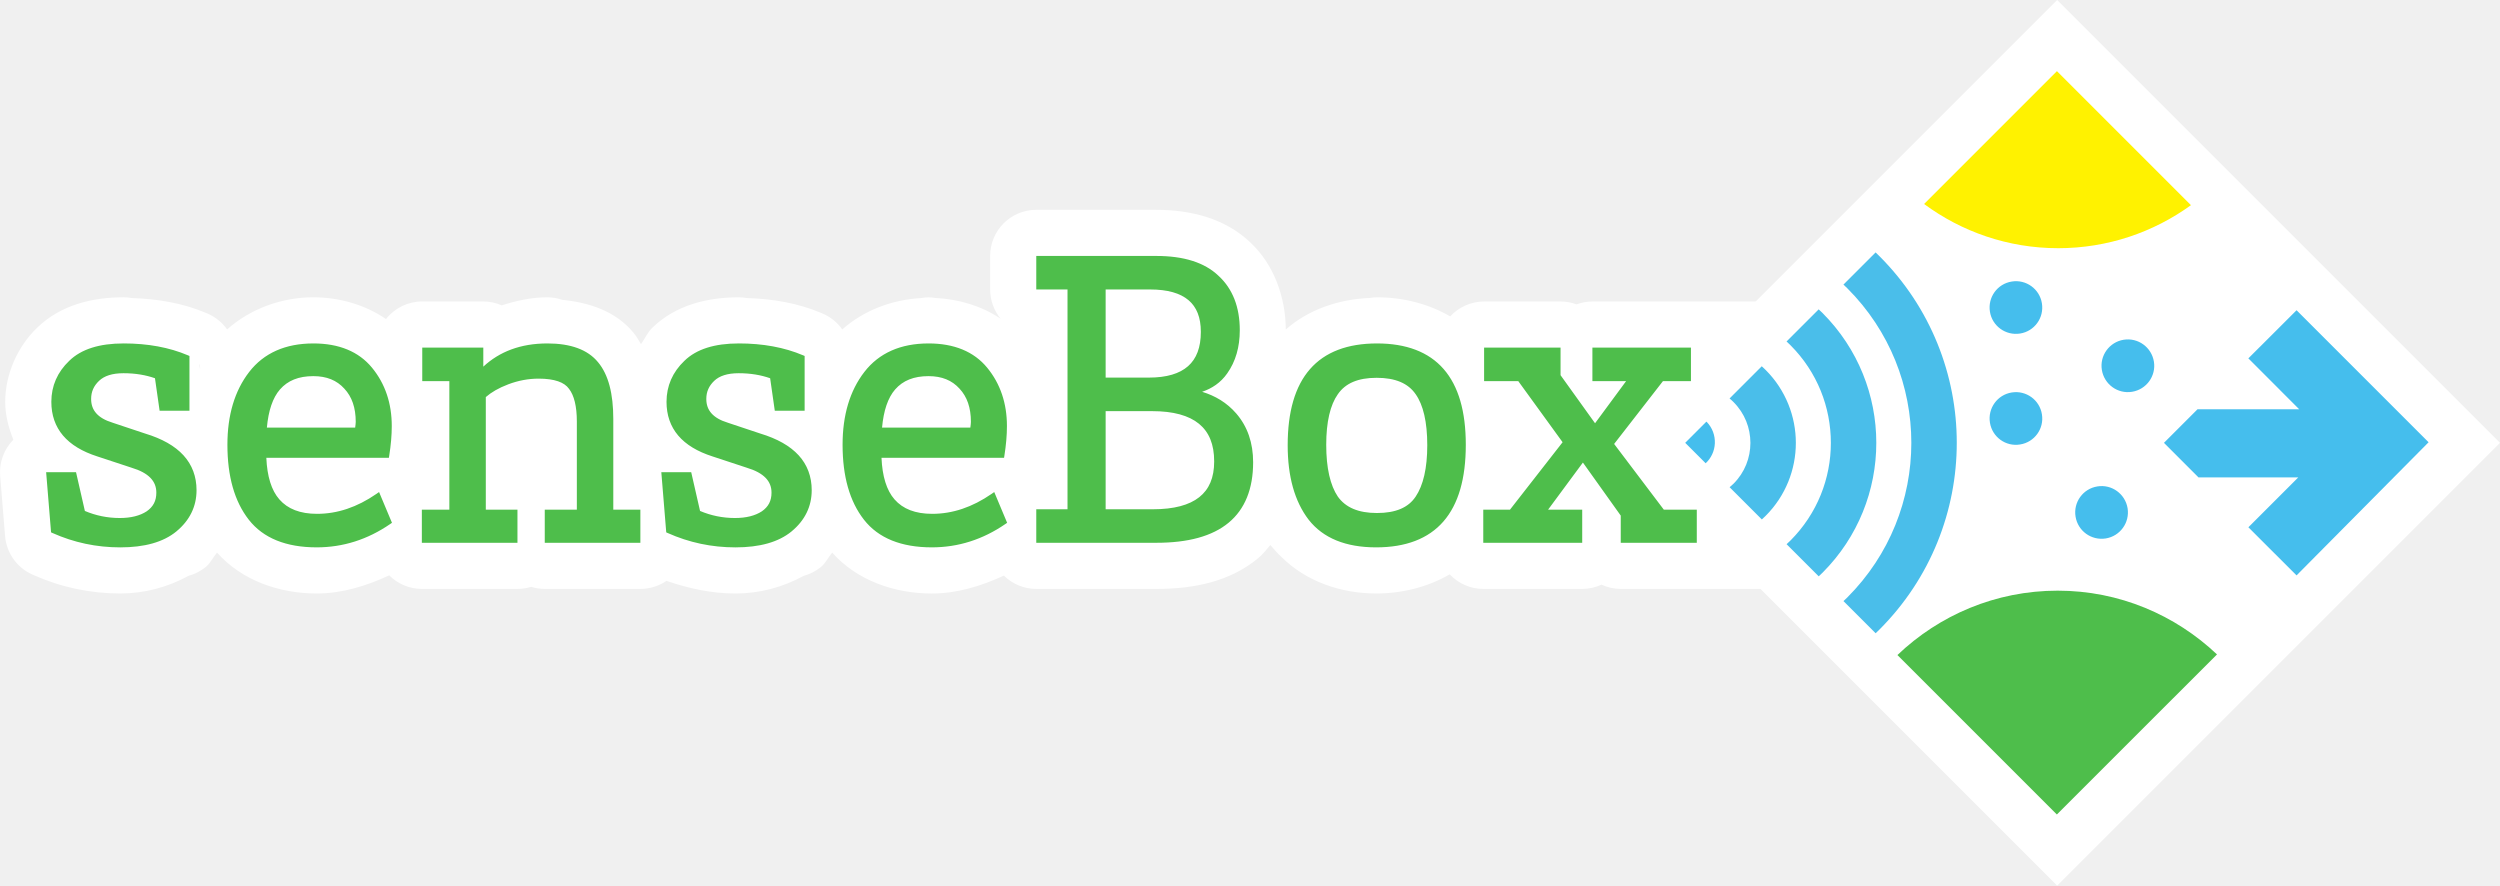
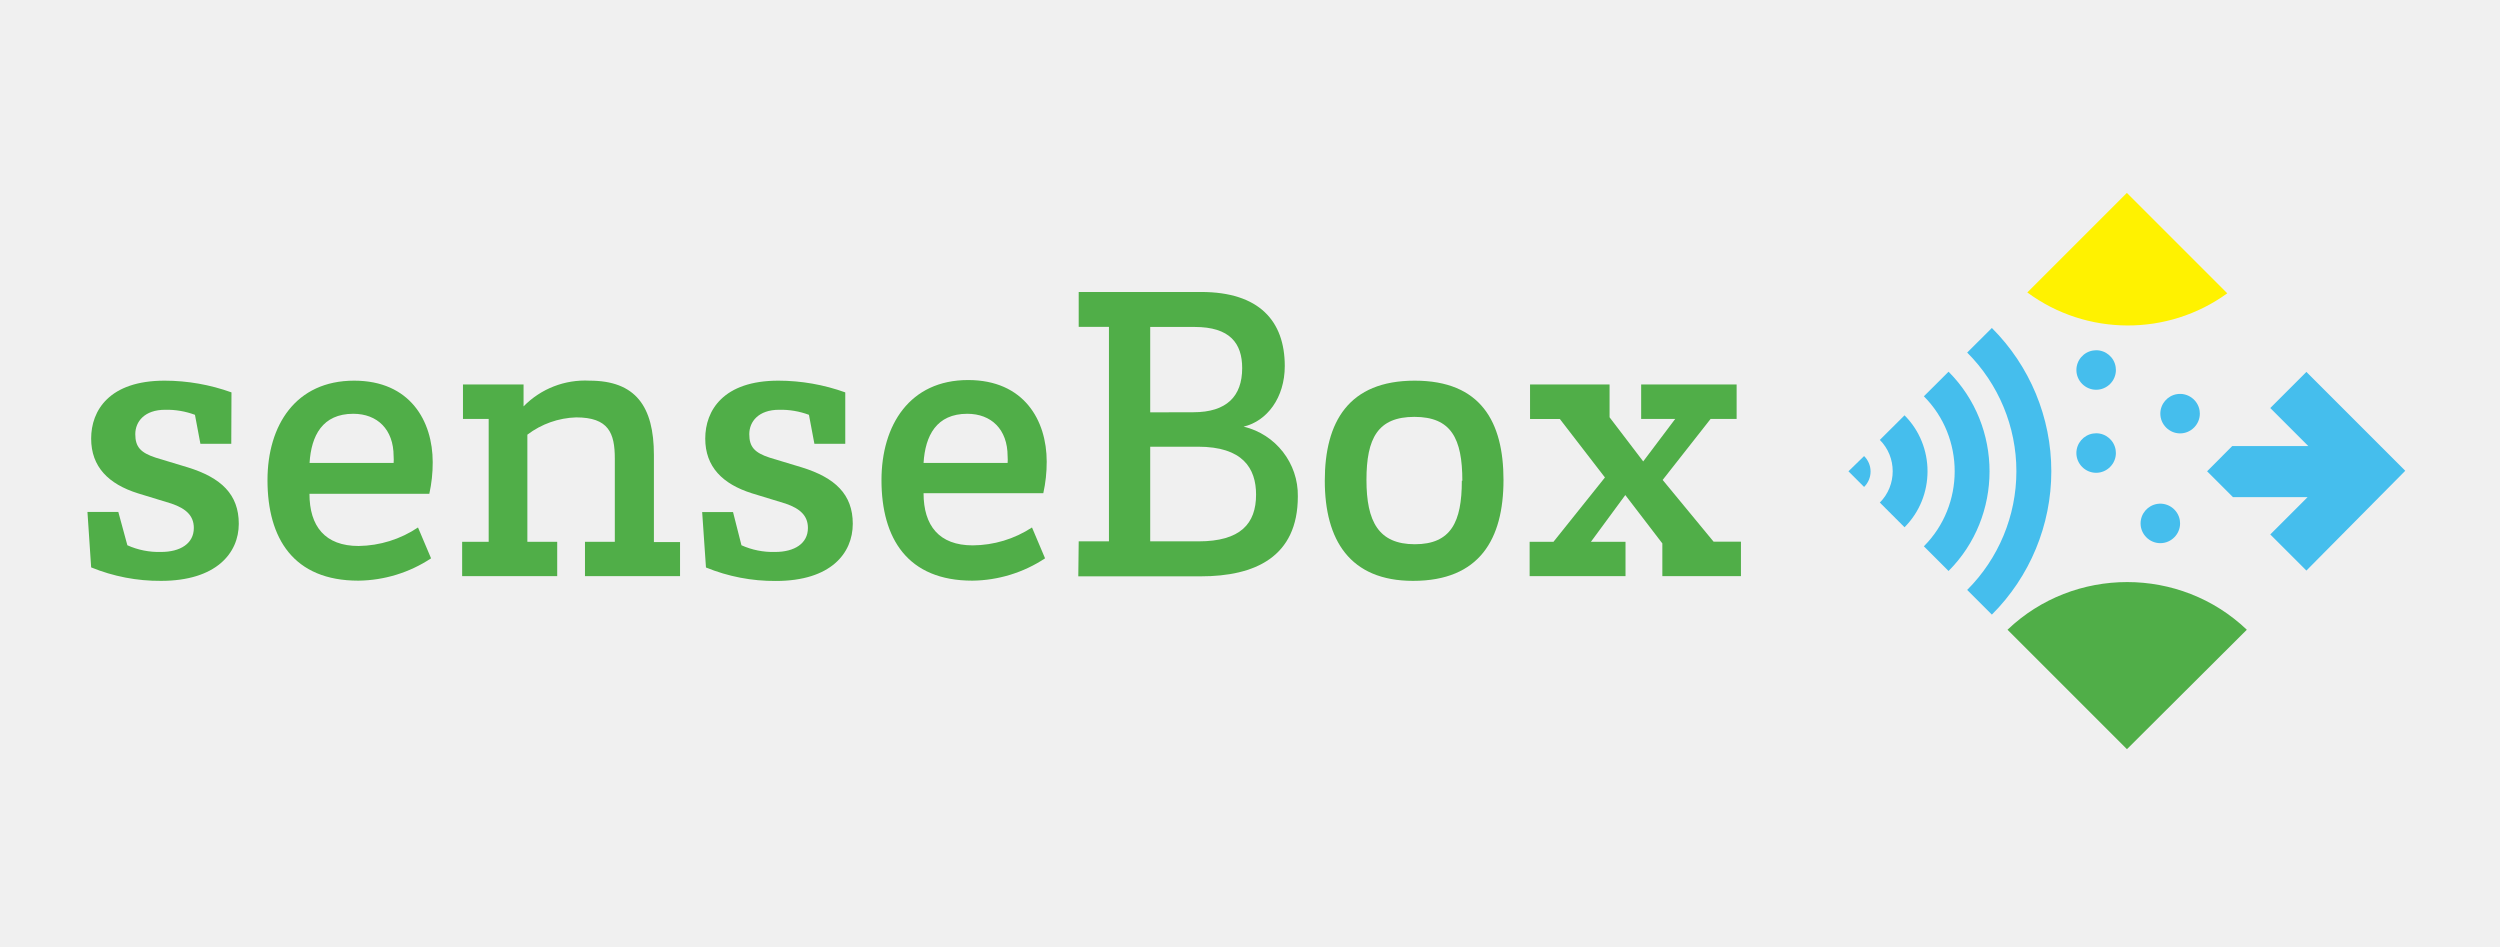
- <svg xmlns="http://www.w3.org/2000/svg" width="90mm" height="31.883mm" viewBox="0 0 318.898 112.972" id="svg2" version="1.1">
-   <defs id="defs4">
-     <clipPath id="clipPath3372" clipPathUnits="userSpaceOnUse">
-       <path id="path3374" d="M 1776.56,314.355 1577.99,115.773 1379.41,314.355 1577.99,512.93 1776.56,314.355" />
-     </clipPath>
-   </defs>
-   <g id="layer1" transform="translate(94.99836,-918.4844)">
-     <g id="g4366" transform="matrix(1.062771,0,0,1.062771,5.963158,-64.7457)">
-       <rect transform="matrix(0.7071068,-0.7071068,-0.7071068,-0.7071068,0,0)" y="-836.769" x="-621.93" height="75.165" width="75.165" id="rect4526" style="fill:#ffffff;fill-opacity:1;stroke:none;stroke-width:10.63;stroke-linecap:round;stroke-linejoin:round;stroke-miterlimit:4;stroke-dasharray:none;stroke-opacity:1" />
-       <path d="m 171.098,1003.705 c -4.994,-4.728 -11.712,-7.653 -19.119,-7.653 -7.472,-1.9e-4 -14.239,2.954 -19.238,7.727 l 19.137,19.138 19.219,-19.212" style="fill:#4ebe4b;fill-opacity:1;fill-rule:nonzero;stroke:none" id="path3354" />
-       <path d="m 152.03,954.947 c -6.023,-1.6e-4 -11.588,-1.981 -16.09,-5.305 l 15.946,-15.946 16.086,16.087 c -4.48,3.242 -9.982,5.165 -15.942,5.165" style="fill:#fff200;fill-opacity:1;fill-rule:nonzero;stroke:none" id="path3356" />
-       <path d="m 150.082,961.563 c 0.281,1.737 -0.894,3.355 -2.619,3.627 -1.725,0.275 -3.347,-0.901 -3.619,-2.616 -0.281,-1.731 0.894,-3.354 2.619,-3.625 1.723,-0.283 3.347,0.895 3.619,2.614" style="fill:#45beed;fill-opacity:1;fill-rule:nonzero;stroke:none" id="path3358" />
-       <path d="m 160.368,986.162 c 0.272,1.722 -0.894,3.345 -2.628,3.624 -1.728,0.269 -3.343,-0.9 -3.619,-2.622 -0.281,-1.731 0.894,-3.348 2.619,-3.624 1.725,-0.283 3.343,0.896 3.628,2.622" style="fill:#45beed;fill-opacity:1;fill-rule:nonzero;stroke:none" id="path3362" />
-       <path d="m 163.526,968.563 c 0.276,1.716 -0.894,3.34 -2.624,3.619 -1.723,0.282 -3.343,-0.895 -3.624,-2.622 -0.281,-1.724 0.901,-3.348 2.619,-3.624 1.73,-0.278 3.347,0.9 3.628,2.628" style="fill:#45beed;fill-opacity:1;fill-rule:nonzero;stroke:none" id="path3364" />
-       <path d="m 180.646,994.22 -5.781,-5.776 5.985,-5.985 -11.974,-3.1e-4 -4.145,-4.149 4.028,-4.031 12.201,3e-4 -6.1,-6.108 5.787,-5.777 15.846,15.846 -15.847,15.98" style="fill:#45beed;fill-opacity:1;fill-rule:nonzero;stroke:none" id="path3366" />
-       <g id="g4284">
-         <path style="color:#000000;font-style:normal;font-variant:normal;font-weight:normal;font-stretch:normal;font-size:medium;line-height:125%;font-family:'2EF157_1_0';-inkscape-font-specification:'2EF157_1_0';text-indent:0;text-align:start;text-decoration:none;text-decoration-line:none;text-decoration-style:solid;text-decoration-color:#000000;letter-spacing:0px;word-spacing:0px;text-transform:none;direction:ltr;block-progression:tb;writing-mode:lr-tb;baseline-shift:baseline;text-anchor:start;white-space:normal;clip-rule:nonzero;display:inline;overflow:visible;visibility:visible;opacity:1;isolation:auto;mix-blend-mode:normal;color-interpolation:sRGB;color-interpolation-filters:linearRGB;solid-color:#000000;solid-opacity:1;fill:#ffffff;fill-opacity:1;fill-rule:nonzero;stroke:none;stroke-width:8.858;stroke-linecap:round;stroke-linejoin:round;stroke-miterlimit:4;stroke-dasharray:none;stroke-dashoffset:0;stroke-opacity:1;color-rendering:auto;image-rendering:auto;shape-rendering:auto;text-rendering:auto;enable-background:accumulate" d="m 29.381,950.34 c -3.058,-7e-5 -5.538,2.479 -5.538,5.538 l 0,4.024 c 0.001,1.282 0.448,2.524 1.262,3.514 -2.299,-1.556 -5.065,-2.36 -7.845,-2.495 -0.269,-0.046 -0.541,-0.072 -0.813,-0.078 -0.311,0.005 -0.622,0.037 -0.928,0.095 -3.472,0.195 -6.845,1.472 -9.423,3.76 -0.594,-0.843 -1.412,-1.504 -2.361,-1.907 l -0.188,-0.081 -0.003,0 c -2.764,-1.172 -5.794,-1.686 -8.946,-1.782 -0.309,-0.055 -0.622,-0.084 -0.935,-0.086 -3.735,0 -7.538,0.916 -10.345,3.631 -0.581,0.555 -0.916,1.324 -1.382,1.992 -0.28,-0.45 -0.52,-0.916 -0.872,-1.341 -2.174,-2.654 -5.382,-3.657 -8.575,-3.978 -0.576,-0.2 -1.18,-0.303 -1.79,-0.305 -1.91,0 -3.735,0.409 -5.479,0.967 -0.697,-0.306 -1.449,-0.466 -2.21,-0.469 l -7.328,0 c -1.697,-6.4e-4 -3.301,0.777 -4.351,2.11 -2.534,-1.736 -5.651,-2.608 -8.722,-2.608 -3.784,0 -7.542,1.363 -10.35,3.855 -0.594,-0.843 -1.412,-1.504 -2.361,-1.907 l -0.188,-0.081 -0.003,0 c -2.751,-1.167 -5.767,-1.677 -8.902,-1.778 -0.323,-0.059 -0.651,-0.089 -0.979,-0.09 -3.735,0 -7.538,0.916 -10.345,3.631 -2.371,2.265 -3.855,5.609 -3.855,8.92 0,1.531 0.384,3.07 0.979,4.542 -1.137,1.148 -1.716,2.736 -1.585,4.346 l 0.591,7.223 c 0.164,2.005 1.403,3.763 3.235,4.593 l 0.169,0.076 0.022,0.01 c 3.271,1.463 6.802,2.21 10.392,2.21 2.915,0 5.694,-0.749 8.209,-2.124 0.752,-0.204 1.453,-0.564 2.056,-1.057 l 0.01,-0.007 c 0.556,-0.459 0.875,-1.16 1.345,-1.724 2.965,3.343 7.452,4.913 11.962,4.913 3.043,0 5.949,-0.899 8.705,-2.18 1.038,1.043 2.448,1.63 3.919,1.631 l 0.313,0 11.163,0 c 0.558,-4.2e-4 1.113,-0.085 1.646,-0.252 0.528,0.165 1.078,0.25 1.631,0.252 l 11.476,0 c 1.117,7e-5 2.209,-0.338 3.13,-0.969 2.667,0.92 5.432,1.519 8.272,1.519 2.915,0 5.694,-0.749 8.209,-2.124 0.752,-0.204 1.453,-0.564 2.056,-1.057 l 0.01,-0.007 c 0.556,-0.459 0.875,-1.16 1.345,-1.724 2.965,3.343 7.452,4.913 11.962,4.913 3.02,0 5.905,-0.886 8.644,-2.149 1.036,1.024 2.433,1.598 3.89,1.599 l 0.313,0 14.101,0 c 4.572,0 8.851,-0.906 12.204,-3.68 0.566,-0.469 1.009,-1.04 1.475,-1.592 0.459,0.544 0.903,1.042 1.333,1.431 2.948,2.945 7.135,4.388 11.366,4.388 3.12,0 6.201,-0.772 8.829,-2.3 1.044,1.116 2.503,1.75 4.031,1.753 l 11.876,0 c 0.799,-0.003 1.588,-0.177 2.312,-0.513 0.725,0.336 1.514,0.511 2.312,0.513 l 9.127,5.6e-4 26.94,0 c 25.533,0 14.495,-32.24 1.115,-34.502 l -28.756,0 c -1.249,0 -11.828,-1.1e-4 -11.828,-1.1e-4 -0.651,0.003 -1.297,0.12 -1.907,0.347 -0.613,-0.228 -1.262,-0.345 -1.917,-0.347 l -9.176,0 c -1.548,0.003 -3.024,0.652 -4.07,1.792 -2.617,-1.525 -5.684,-2.293 -8.79,-2.293 -0.303,0.003 -0.605,0.029 -0.903,0.081 -3.713,0.164 -7.301,1.373 -10.04,3.782 -0.021,-3.85 -1.405,-7.803 -4.288,-10.477 -3.016,-2.86 -7.108,-3.885 -11.246,-3.885 l -14.413,0 z m -48.675,14.386 0.352,0.388 c -0.004,-0.005 -0.006,-0.01 -0.01,-0.015 -0.108,-0.13 -0.222,-0.254 -0.342,-0.374 z m -2.986,3.79 0.1,0.12 c -0.026,-0.036 -0.06,-0.052 -0.085,-0.088 -0.008,-0.01 -0.007,-0.021 -0.015,-0.032 z m -48.839,0.405 0.081,0 0.066,0.461 c -0.005,0.011 -0.012,0.021 -0.017,0.032 -0.036,-0.166 -0.079,-0.331 -0.129,-0.493 z" id="path4366-1" />
-         <path style="font-style:normal;font-variant:normal;font-weight:normal;font-stretch:normal;font-size:medium;line-height:125%;font-family:'2EF157_1_0';-inkscape-font-specification:'2EF157_1_0';letter-spacing:0px;word-spacing:0px;fill:#4ebe4b;fill-opacity:1;stroke:none;stroke-width:0.5;stroke-linecap:butt;stroke-linejoin:miter;stroke-miterlimit:4;stroke-dasharray:none;stroke-opacity:1" d="m 29.38,955.877 0,4.024 3.75,0 0,26.38 -3.75,0 0,4.024 0.313,0 14.101,0 c 3.81,0 6.713,-0.786 8.675,-2.41 1.962,-1.624 2.94,-4.074 2.94,-7.254 0,-2.327 -0.675,-4.296 -2.027,-5.855 -1.142,-1.318 -2.544,-2.13 -4.097,-2.603 1.178,-0.402 2.224,-1.081 3.015,-2.212 1.008,-1.425 1.507,-3.163 1.507,-5.181 0,-2.763 -0.849,-4.966 -2.552,-6.529 -1.676,-1.604 -4.181,-2.383 -7.462,-2.383 l -14.413,0 z m 8.326,4.024 5.338,0 c 2.09,0 3.612,0.443 4.6,1.277 0.988,0.834 1.489,2.073 1.489,3.812 0,1.875 -0.519,3.218 -1.533,4.117 -1.014,0.898 -2.568,1.372 -4.705,1.372 l -5.189,0 0,-10.577 z m -117.88,6.478 c -2.881,0 -5.07,0.678 -6.514,2.085 -1.42,1.351 -2.149,3.016 -2.149,4.927 0,1.578 0.467,2.94 1.399,4.039 0.931,1.098 2.313,1.929 4.117,2.508 l 4.104,1.353 0.005,0.003 c 1.033,0.307 1.784,0.719 2.266,1.216 0.482,0.497 0.711,1.07 0.711,1.782 0,0.98 -0.37,1.689 -1.162,2.239 -0.802,0.523 -1.869,0.801 -3.225,0.801 -1.513,0 -2.899,-0.301 -4.19,-0.847 l -1.062,-4.654 -3.587,0 0.591,7.223 0.168,0.076 c 2.573,1.151 5.288,1.726 8.131,1.726 2.912,0 5.173,-0.624 6.749,-1.919 l 0,-0.003 c 1.592,-1.315 2.412,-2.987 2.412,-4.94 0,-1.633 -0.525,-3.049 -1.568,-4.188 -1.041,-1.137 -2.581,-1.999 -4.595,-2.61 l -0.01,-0.003 -3.895,-1.299 -0.005,-0.003 c -0.896,-0.272 -1.542,-0.652 -1.958,-1.121 -0.417,-0.469 -0.62,-1.028 -0.62,-1.731 0,-0.855 0.305,-1.557 0.952,-2.173 0.625,-0.595 1.584,-0.913 2.935,-0.913 1.44,0 2.683,0.22 3.775,0.603 l 0.557,3.897 3.582,0 0,-6.571 -0.19,-0.081 c -2.245,-0.953 -4.822,-1.424 -7.723,-1.424 z m 22.784,0 c -3.337,0 -5.939,1.144 -7.699,3.421 -1.749,2.264 -2.615,5.19 -2.615,8.741 0,3.78 0.845,6.792 2.566,8.995 1.734,2.22 4.486,3.318 8.148,3.318 3.162,0 6.113,-0.937 8.827,-2.803 l 0.21,-0.144 -1.548,-3.692 -0.315,0.22 c -2.325,1.604 -4.693,2.395 -7.125,2.395 -2.039,0 -3.518,-0.582 -4.527,-1.731 -0.957,-1.091 -1.47,-2.774 -1.565,-4.996 l 14.711,0 0.042,-0.264 c 0.202,-1.28 0.303,-2.461 0.303,-3.548 0,-2.727 -0.791,-5.077 -2.371,-7 -1.597,-1.944 -3.977,-2.913 -7.042,-2.913 z m 28.089,0 c -3.228,0 -5.762,0.994 -7.689,2.786 l 0,-2.288 -7.328,0 0,4.026 3.252,0 0,15.427 -3.301,0 0,3.975 0.313,0 11.163,0 0,-3.975 -3.799,0 0,-13.515 c 0.656,-0.571 1.534,-1.091 2.698,-1.531 1.2,-0.454 2.412,-0.681 3.641,-0.681 1.919,0 3.097,0.443 3.643,1.218 l 0.005,0.005 0.005,0.005 c 0.601,0.781 0.935,2.079 0.935,3.909 l 0,10.59 -3.851,0 0,3.975 11.476,0 0,-3.975 -3.25,0 0,-10.888 c 0,-3.039 -0.586,-5.316 -1.822,-6.8 l -0.003,-0.003 c -1.242,-1.524 -3.303,-2.261 -6.09,-2.261 z m 22.964,0 c -2.881,0 -5.07,0.678 -6.514,2.085 -1.42,1.351 -2.149,3.016 -2.149,4.927 0,1.578 0.467,2.94 1.399,4.039 0.931,1.098 2.313,1.929 4.117,2.508 l 4.104,1.353 0.005,0.003 c 1.033,0.307 1.784,0.719 2.266,1.216 0.482,0.497 0.711,1.07 0.711,1.782 0,0.98 -0.37,1.689 -1.162,2.239 -0.802,0.523 -1.869,0.801 -3.225,0.801 -1.513,0 -2.899,-0.301 -4.19,-0.847 l -1.062,-4.654 -3.587,0 0.591,7.223 0.168,0.076 c 2.573,1.151 5.288,1.726 8.131,1.726 2.912,0 5.173,-0.624 6.749,-1.919 l 0,-0.003 c 1.592,-1.315 2.412,-2.987 2.412,-4.94 0,-1.633 -0.525,-3.049 -1.568,-4.188 -1.041,-1.137 -2.581,-1.999 -4.595,-2.61 l -0.01,-0.003 -3.895,-1.299 -0.005,-0.003 c -0.896,-0.272 -1.542,-0.652 -1.958,-1.121 -0.417,-0.469 -0.62,-1.028 -0.62,-1.731 0,-0.855 0.305,-1.557 0.952,-2.173 0.625,-0.595 1.584,-0.913 2.935,-0.913 1.44,0 2.683,0.22 3.775,0.603 l 0.557,3.897 3.582,0 0,-6.571 -0.19,-0.081 c -2.245,-0.953 -4.822,-1.424 -7.723,-1.424 z m 22.783,0 c -3.337,0 -5.939,1.144 -7.699,3.421 -1.749,2.264 -2.615,5.19 -2.615,8.741 0,3.78 0.845,6.792 2.566,8.995 1.734,2.22 4.486,3.318 8.148,3.318 3.162,0 6.113,-0.937 8.827,-2.803 l 0.21,-0.144 -1.548,-3.692 -0.315,0.22 c -2.325,1.604 -4.693,2.395 -7.125,2.395 -2.039,0 -3.518,-0.582 -4.527,-1.731 -0.957,-1.091 -1.47,-2.774 -1.565,-4.996 l 14.711,0 0.042,-0.264 c 0.202,-1.28 0.303,-2.461 0.303,-3.548 0,-2.727 -0.791,-5.077 -2.371,-7 -1.597,-1.944 -3.977,-2.913 -7.042,-2.913 z m 53.825,0 c -3.527,0 -6.234,1.02 -8.036,3.081 -1.801,2.061 -2.679,5.119 -2.679,9.132 0,3.746 0.828,6.739 2.515,8.942 l 0.003,0.003 c 1.733,2.219 4.467,3.318 8.097,3.318 3.544,0 6.265,-1.028 8.075,-3.106 1.81,-2.078 2.688,-5.162 2.688,-9.208 0,-3.996 -0.871,-7.04 -2.664,-9.093 -1.793,-2.053 -4.489,-3.069 -7.999,-3.069 z m 12.86,0.498 0,4.026 4.102,0 5.32,7.332 -6.314,8.094 -3.208,0 0,3.975 11.876,0 0,-3.975 -4.095,0 4.178,-5.655 4.542,6.368 0,3.262 9.127,0 0,-3.975 -3.958,0 -5.963,-7.887 5.86,-7.54 3.36,0 0,-4.026 -11.828,0 0,4.026 4.046,0 -3.728,5.057 -4.141,-5.77 0,-3.313 -9.176,0 z m -140.522,3.426 c 1.6,0 2.812,0.499 3.719,1.499 l 0.003,0 0,0.003 c 0.906,0.969 1.367,2.277 1.367,3.987 0,0.174 -0.035,0.433 -0.068,0.686 l -10.597,0 c 0.184,-2.032 0.7,-3.58 1.575,-4.581 0.929,-1.062 2.233,-1.594 4.002,-1.594 z m 73.837,0 c 1.6,0 2.812,0.499 3.719,1.499 l 0.003,0 0,0.003 c 0.906,0.969 1.367,2.277 1.367,3.987 0,0.174 -0.035,0.433 -0.068,0.686 l -10.597,0 c 0.184,-2.032 0.7,-3.58 1.575,-4.581 0.929,-1.062 2.233,-1.594 4.002,-1.594 z m 53.774,0.2 c 2.271,0 3.793,0.662 4.693,1.966 l 0.003,0.003 c 0.908,1.284 1.394,3.323 1.394,6.121 0,2.764 -0.483,4.82 -1.397,6.175 l -0.003,0.003 c -0.867,1.3 -2.368,1.961 -4.639,1.961 -2.235,0 -3.761,-0.662 -4.695,-1.968 -0.912,-1.354 -1.394,-3.426 -1.394,-6.221 0,-2.764 0.486,-4.785 1.394,-6.07 l 0.003,-0.003 c 0.901,-1.305 2.405,-1.966 4.642,-1.966 z m -32.514,4.002 5.587,0 c 2.541,0 4.403,0.523 5.616,1.516 1.213,0.994 1.824,2.466 1.824,4.52 0,1.951 -0.599,3.349 -1.795,4.295 -1.196,0.946 -3.036,1.446 -5.545,1.446 l -5.687,0 0,-11.776 z" id="path4366" />
-       </g>
-       <path d="m 150.083,974.885 c 0.285,1.727 -0.894,3.351 -2.619,3.62 -1.725,0.286 -3.343,-0.893 -3.619,-2.613 -0.281,-1.731 0.894,-3.355 2.615,-3.627 1.728,-0.282 3.352,0.894 3.624,2.62" style="fill:#45beed;fill-opacity:1;fill-rule:nonzero;stroke:none" id="path3360" />
-       <g transform="matrix(0.2246617,5.6520006e-6,-5.6520006e-6,-0.2246617,-202.6298,1048.922)" clip-path="url(#clipPath3372)" id="g3370">
-         <path id="path3376" style="fill:#4abeea;fill-opacity:1;fill-rule:nonzero;stroke:none" d="m 1413.79,344.719 -8.58,-8.582 c 6.05,-6.059 9.02,-13.887 9.04,-21.824 -0.02,-7.938 -2.99,-15.758 -9.02,-21.797 -6.06,-6.043 -13.89,-9.02 -21.82,-9.036 -7.95,0.016 -15.78,2.993 -21.84,9.047 -6.04,6.047 -9.02,13.871 -9.03,21.805 0.01,7.934 2.99,15.754 9.03,21.805 l 0.31,0.304 -0.32,-0.308 c 6.07,6.047 13.9,9.027 21.84,9.039 7.94,-0.016 15.76,-2.984 21.8,-9.031 l 0.01,-0.004 8.58,8.582 8.58,8.574 c -10.72,10.75 -24.9,16.164 -38.97,16.148 -14.07,0.016 -28.25,-5.406 -38.99,-16.136 l 0.32,0.316 -0.32,-0.324 c -10.74,-10.727 -16.15,-24.902 -16.14,-38.965 -0.01,-14.062 5.4,-28.238 16.14,-38.969 10.74,-10.746 24.93,-16.168 39,-16.152 14.07,-0.012 28.24,5.406 38.98,16.141 10.73,10.722 16.14,24.894 16.13,38.961 0.01,14.062 -5.4,28.246 -16.15,38.984 l 0.32,-0.317 -0.32,0.313 -8.58,-8.574" />
-         <path id="path3378" style="fill:#4abeea;fill-opacity:1;fill-rule:nonzero;stroke:none" d="m 1444.18,375.129 -8.58,-8.582 c 14.45,-14.457 21.62,-33.277 21.63,-52.215 -0.01,-18.937 -7.19,-37.762 -21.63,-52.215 -14.44,-14.429 -33.28,-21.609 -52.22,-21.625 -18.93,0.016 -37.75,7.18 -52.2,21.625 -14.45,14.453 -21.61,33.266 -21.63,52.188 0.02,18.937 7.2,37.761 21.65,52.215 14.46,14.453 33.28,21.632 52.22,21.648 18.92,-0.016 37.72,-7.18 52.18,-21.621 l 8.58,8.582 8.58,8.582 c -19.13,19.129 -44.29,28.738 -69.34,28.727 -25.08,0.011 -50.26,-9.618 -69.38,-28.754 -19.14,-19.121 -28.77,-44.305 -28.76,-69.379 -0.01,-25.055 9.6,-50.223 28.74,-69.352 19.13,-19.137 44.3,-28.742 69.36,-28.73 25.08,-0.012 50.26,9.605 69.38,28.73 19.13,19.129 28.76,44.309 28.74,69.379 0.02,25.066 -9.6,50.246 -28.74,69.379 l -8.58,-8.582" />
-         <path id="path3380" style="fill:#4abeea;fill-opacity:1;fill-rule:nonzero;stroke:none" d="m 1474.57,405.523 -8.58,-8.582 c 22.85,-22.851 34.22,-52.664 34.23,-82.589 -0.01,-29.942 -11.4,-59.778 -34.23,-82.625 -22.84,-22.832 -52.67,-34.207 -82.61,-34.219 -29.92,0.012 -59.74,11.375 -82.59,34.219 -22.84,22.839 -34.2,52.644 -34.22,82.566 0.02,29.945 11.4,59.781 34.24,82.637 22.84,22.832 52.67,34.211 82.61,34.222 29.92,-0.011 59.73,-11.371 82.57,-34.211 l 0,0 8.58,8.582 8.58,8.579 c -27.51,27.535 -63.68,41.336 -99.73,41.324 -36.07,0.012 -72.25,-13.813 -99.77,-41.336 -27.54,-27.527 -41.36,-63.719 -41.35,-99.797 -0.01,-36.051 13.79,-72.219 41.33,-99.73 27.52,-27.536 63.7,-41.34 99.75,-41.329 36.07,-0.011 72.25,13.809 99.77,41.329 27.53,27.527 41.35,63.71 41.34,99.789 0.02,36.054 -13.79,72.23 -41.34,99.753 l 0.45,-0.449 -0.45,0.446 -8.58,-8.579" />
-         <path id="path3382" style="fill:#45beed;fill-opacity:1;fill-rule:nonzero;stroke:none" d="m 1395.06,317.23 c 1.37,-8.496 -4.38,-16.41 -12.83,-17.746 -8.44,-1.359 -16.37,4.414 -17.72,12.797 -1.37,8.465 4.4,16.41 12.83,17.735 8.44,1.375 16.37,-4.375 17.72,-12.786" />
-       </g>
-     </g>
-   </g>
+ <svg xmlns="http://www.w3.org/2000/svg" width="100%" height="100%" viewBox="0 0 243 92" version="1.1" xml:space="preserve" style="fill-rule:evenodd;clip-rule:evenodd;stroke-linejoin:round;stroke-miterlimit:1.414;">
+   <path d="M22.48,43.14L19.48,43.14L18.95,40.32C18.023,39.975 17.039,39.809 16.05,39.83C14.05,39.83 13.15,40.98 13.15,42.2C13.15,43.42 13.64,44 15.15,44.49L18.26,45.43C21.49,46.43 23.21,48.05 23.21,50.91C23.21,53.77 21,56.46 15.65,56.46C13.322,56.476 11.015,56.031 8.86,55.15L8.5,49.76L11.5,49.76L12.38,53C13.407,53.46 14.525,53.682 15.65,53.65C17.53,53.65 18.84,52.83 18.84,51.32C18.84,50.14 18.1,49.44 16.67,48.95L13.4,47.95C10.54,47.05 8.86,45.37 8.86,42.63C8.86,39.89 10.63,37 16,37C18.216,37.003 20.415,37.389 22.5,38.14L22.48,43.14Z" style="fill:rgb(80,174,72);fill-rule:nonzero;" />
+   <path d="M40.63,51.27L41.9,54.27C39.802,55.659 37.346,56.413 34.83,56.44C28.54,56.44 26,52.35 26,46.67C26,41.34 28.74,37 34.42,37C39.86,37 42.06,40.92 42.06,44.93C42.063,45.962 41.952,46.992 41.73,48L30.08,48C30.08,51.15 31.59,53.07 34.86,53.07C36.917,53.042 38.922,52.416 40.63,51.27L40.63,51.27ZM38.26,45C38.278,44.784 38.278,44.566 38.26,44.35C38.26,41.73 36.67,40.22 34.34,40.22C31.34,40.22 30.25,42.35 30.09,45L38.26,45Z" style="fill:rgb(80,174,72);fill-rule:nonzero;" />
+   <path d="M44.92,52.66L47.5,52.66L47.5,40.72L45,40.72L45,37.37L50.89,37.37L50.89,39.5C52.57,37.782 54.911,36.871 57.31,37C61.77,37 63.56,39.49 63.56,44.23L63.56,52.69L66.1,52.69L66.1,56L56.86,56L56.86,52.66L59.76,52.66L59.76,44.57C59.76,42.08 59.15,40.57 56,40.57C54.284,40.624 52.627,41.211 51.26,42.25L51.26,52.66L54.16,52.66L54.16,56L44.92,56L44.92,52.66Z" style="fill:rgb(80,174,72);fill-rule:nonzero;" />
+   <path d="M82.16,43.14L79.16,43.14L78.63,40.32C77.703,39.975 76.719,39.809 75.73,39.83C73.73,39.83 72.83,40.98 72.83,42.2C72.83,43.42 73.32,44 74.83,44.49L77.94,45.43C81.17,46.43 82.89,48.05 82.89,50.91C82.89,53.77 80.76,56.47 75.41,56.47C73.082,56.486 70.775,56.041 68.62,55.16L68.25,49.77L71.25,49.77L72.07,53C73.097,53.46 74.215,53.682 75.34,53.65C77.22,53.65 78.53,52.83 78.53,51.32C78.53,50.14 77.79,49.44 76.36,48.95L73.09,47.95C70.23,47.05 68.55,45.37 68.55,42.63C68.55,39.89 70.31,37 75.66,37C77.876,37.003 80.075,37.389 82.16,38.14L82.16,43.14Z" style="fill:rgb(80,174,72);fill-rule:nonzero;" />
+   <path d="M100.31,51.27L101.58,54.27C99.482,55.659 97.026,56.413 94.51,56.44C88.22,56.44 85.68,52.35 85.68,46.67C85.68,41.32 88.42,36.94 94.1,36.94C99.54,36.94 101.74,40.86 101.74,44.87C101.743,45.902 101.632,46.932 101.41,47.94L89.77,47.94C89.77,51.09 91.28,53.01 94.55,53.01C96.597,52.997 98.598,52.393 100.31,51.27L100.31,51.27ZM97.94,45C97.958,44.784 97.958,44.566 97.94,44.35C97.94,41.73 96.35,40.22 94.02,40.22C91.02,40.22 89.93,42.35 89.77,45L97.94,45Z" style="fill:rgb(80,174,72);fill-rule:nonzero;" />
+   <path d="M104.85,52.62L107.79,52.62L107.79,31.77L104.85,31.77L104.85,28.38L116.75,28.38C122.39,28.38 124.88,31.2 124.88,35.58C124.88,38.65 123.16,40.93 120.88,41.47C124.002,42.206 126.207,45.043 126.15,48.25C126.15,54.14 121.98,56.02 116.71,56.02L104.81,56.02L104.85,52.62ZM116,40.07C119.23,40.07 120.74,38.52 120.74,35.78C120.74,33.37 119.55,31.78 116.12,31.78L111.8,31.78L111.8,40.08L116,40.07ZM116.49,52.62C120.58,52.62 122.09,50.9 122.09,48.08C122.09,45.5 120.78,43.42 116.45,43.42L111.8,43.42L111.8,52.62L116.49,52.62Z" style="fill:rgb(80,174,72);fill-rule:nonzero;" />
+   <path d="M146.14,46.65C146.14,52.41 143.81,56.46 137.35,56.46C131.18,56.46 128.77,52.46 128.77,46.73C128.77,41 131.09,37 137.51,37C143.93,37 146.14,41 146.14,46.65ZM142.14,46.73C142.14,42.6 141.04,40.52 137.48,40.52C133.92,40.52 132.82,42.6 132.82,46.65C132.82,50.7 134,52.9 137.52,52.9C141.04,52.9 142.09,50.74 142.09,46.73L142.14,46.73Z" style="fill:rgb(80,174,72);fill-rule:nonzero;" />
+   <path d="M154.64,52.66L158,52.66L158,56L148.68,56L148.68,52.66L151,52.66L156,46.41L151.62,40.73L148.72,40.73L148.72,37.37L156.45,37.37L156.45,40.56L159.72,44.85L162.83,40.72L159.52,40.72L159.52,37.37L168.8,37.37L168.8,40.72L166.27,40.72L161.61,46.65L166.56,52.65L169.22,52.65L169.22,56L161.58,56L161.58,52.82L157.98,48.12L154.64,52.66Z" style="fill:rgb(80,174,72);fill-rule:nonzero;" />
+   <path d="M205.64,35.65C205.657,35.754 205.666,35.86 205.666,35.965C205.666,37.019 204.799,37.885 203.746,37.885C202.693,37.885 201.826,37.019 201.826,35.965C201.826,35.027 202.514,34.22 203.44,34.07C203.544,34.053 203.649,34.044 203.754,34.044C204.688,34.044 205.491,34.728 205.64,35.65" style="fill:rgb(69,190,237);fill-rule:nonzero;" />
+   <path d="M205.64,43.73C205.656,43.831 205.664,43.933 205.664,44.036C205.664,45.089 204.798,45.956 203.744,45.956C202.691,45.956 201.824,45.089 201.824,44.036C201.824,43.097 202.513,42.289 203.44,42.14C203.543,42.123 203.648,42.114 203.753,42.114C204.69,42.114 205.496,42.804 205.64,43.73" style="fill:rgb(69,190,237);fill-rule:nonzero;" />
+   <path d="M211.88,50.57C211.896,50.671 211.904,50.773 211.904,50.876C211.904,51.929 211.038,52.796 209.984,52.796C208.931,52.796 208.064,51.929 208.064,50.876C208.064,49.937 208.753,49.129 209.68,48.98C210.719,48.813 211.712,49.531 211.88,50.57" style="fill:rgb(69,190,237);fill-rule:nonzero;" />
+   <path d="M213.8,39.9C213.816,40.001 213.824,40.103 213.824,40.206C213.824,41.259 212.958,42.126 211.904,42.126C210.851,42.126 209.984,41.259 209.984,40.206C209.984,39.267 210.673,38.459 211.6,38.31C212.639,38.143 213.632,38.861 213.8,39.9" style="fill:rgb(69,190,237);fill-rule:nonzero;" />
+   <path d="M197.06,28.42L206.73,18.75L216.49,28.51C210.703,32.708 202.812,32.676 197.06,28.43L197.06,28.42Z" style="fill:rgb(255,242,0);fill-rule:nonzero;" />
+   <path d="M224.18,55.46L220.67,51.95L224.3,48.32L217.04,48.32L214.53,45.81L216.97,43.36L224.37,43.36L220.67,39.66L224.18,36.15L233.79,45.76L224.18,55.46Z" style="fill:rgb(69,190,237);fill-rule:nonzero;" />
+   <path d="M218.39,61.21C211.92,55.032 201.6,55.032 195.13,61.21L206.74,72.82L218.39,61.21Z" style="fill:rgb(80,174,72);fill-rule:nonzero;" />
+   <path d="M182.72,42.76C184.388,44.431 184.388,47.179 182.72,48.85L185.12,51.25C188.101,48.264 188.101,43.356 185.12,40.37L182.72,42.76Z" style="fill:rgb(69,190,237);fill-rule:nonzero;" />
+   <path d="M187,38.52C190.994,42.522 190.994,49.098 187,53.1L189.4,55.5C194.711,50.186 194.711,41.444 189.4,36.13L187,38.52Z" style="fill:rgb(69,190,237);fill-rule:nonzero;" />
+   <path d="M191.21,34.27C194.271,37.326 195.993,41.479 195.993,45.805C195.993,50.131 194.271,54.284 191.21,57.34L193.61,59.74C197.308,56.05 199.388,51.034 199.388,45.81C199.388,40.586 197.308,35.57 193.61,31.88L191.21,34.27Z" style="fill:rgb(69,190,237);fill-rule:nonzero;" />
+   <path d="M179.67,45.81L181.19,47.33C181.593,46.935 181.82,46.394 181.82,45.83C181.82,45.266 181.593,44.725 181.19,44.33L179.67,45.81Z" style="fill:rgb(69,190,237);fill-rule:nonzero;" />
</svg>
